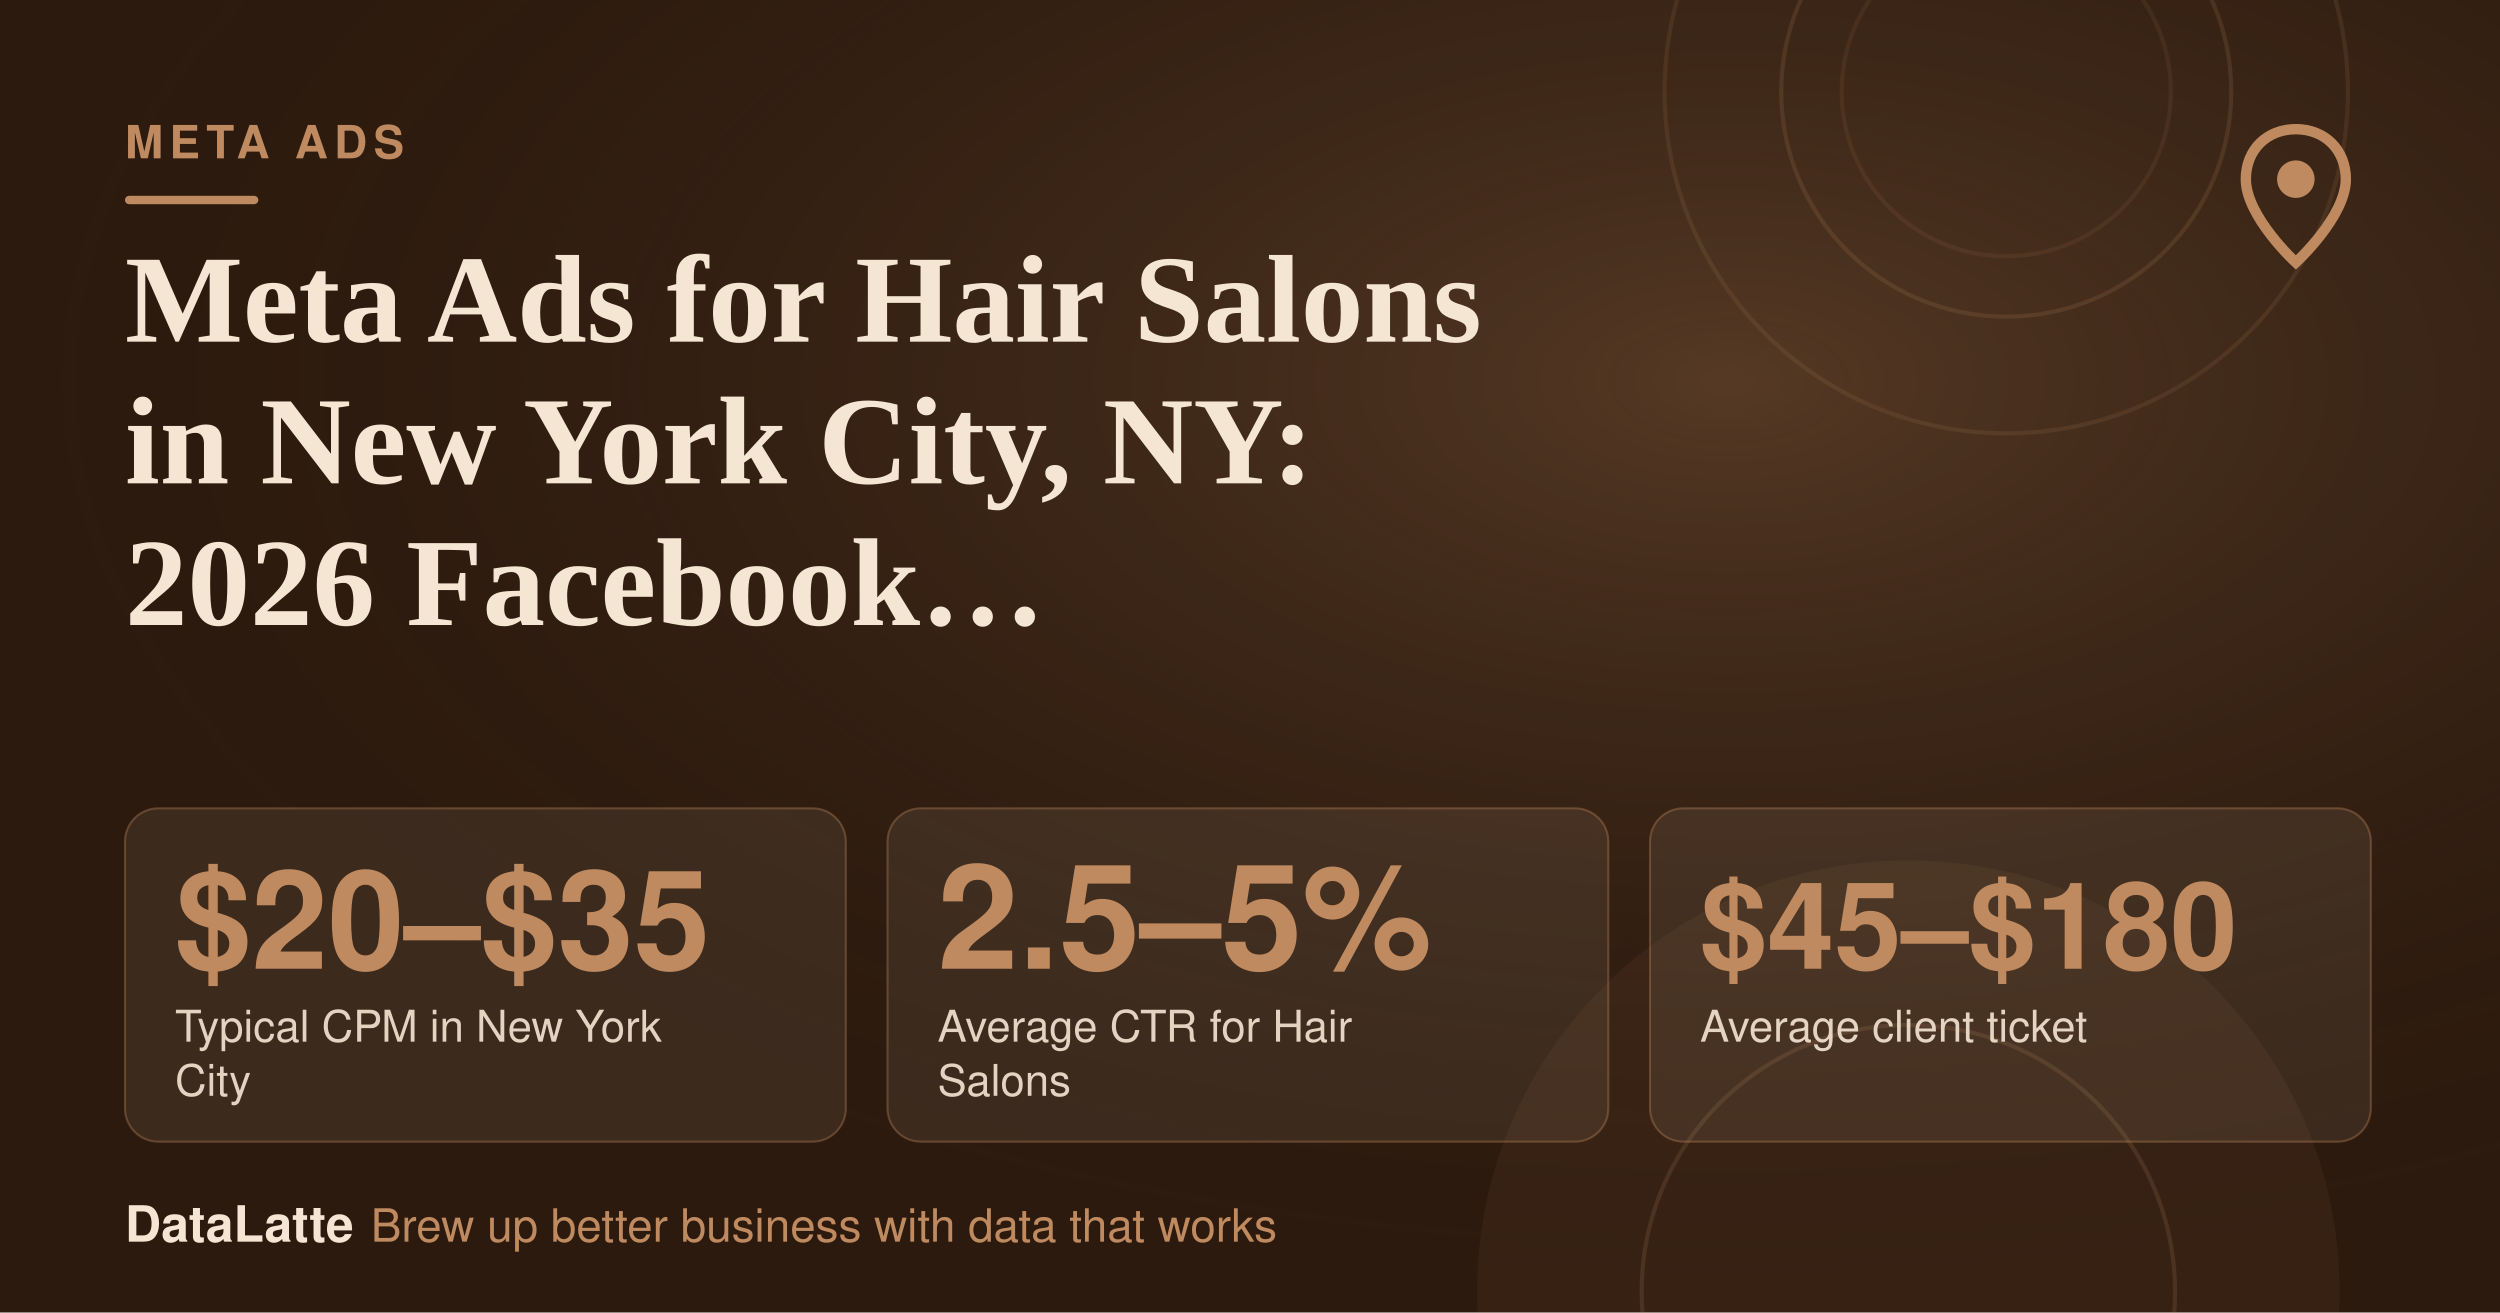
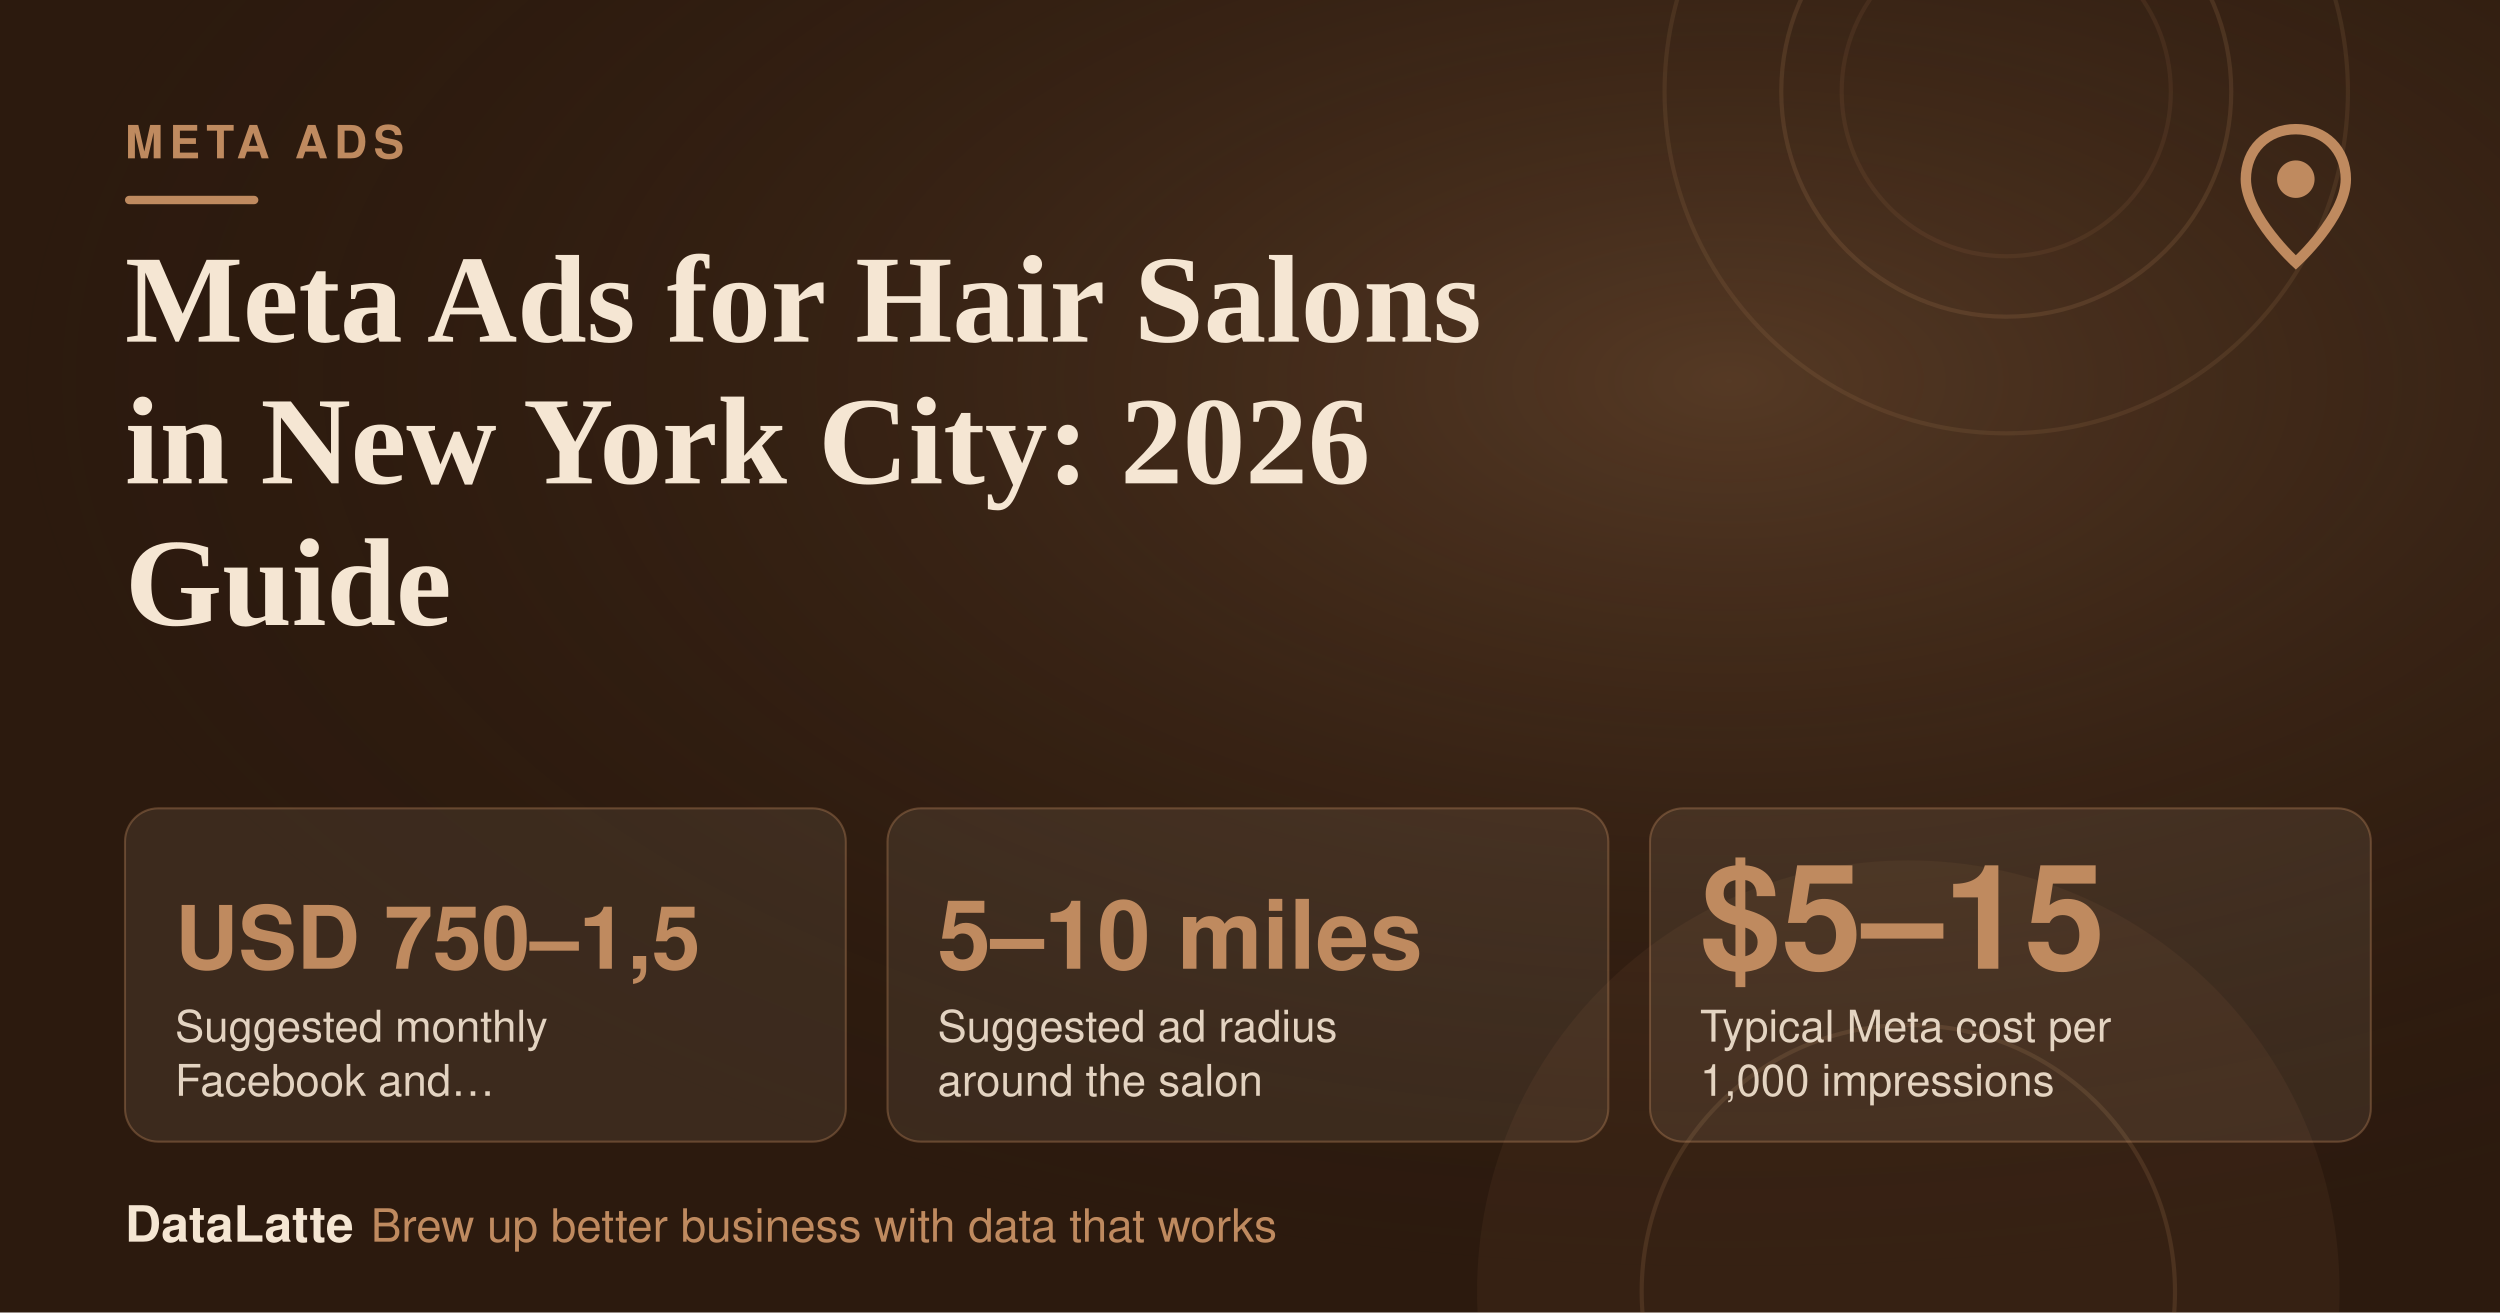
- <svg xmlns="http://www.w3.org/2000/svg" width="1200" height="630" viewBox="0 0 1200 630" role="img" aria-label="Meta Ads for Hair Salons in New York City, NY: 2026 Facebook &amp; Instagram Guide">
+ <svg xmlns="http://www.w3.org/2000/svg" width="1200" height="630" viewBox="0 0 1200 630" role="img" aria-label="Meta Ads for Hair Salons in New York City: 2026 Guide">
  <defs>
    <radialGradient id="g" cx="69%" cy="29%" r="70%">
      <stop offset="0" stop-color="#bf8a5f" stop-opacity="0.28" />
      <stop offset="1" stop-color="#2c1a0e" stop-opacity="0" />
    </radialGradient>
  </defs>
  <rect width="1200" height="630" fill="#2c1a0e" />
  <rect width="1200" height="630" fill="url(#g)" />
  <circle cx="963" cy="44" r="79" fill="none" stroke="#bf8a5f" stroke-opacity="0.10" stroke-width="2" />
  <circle cx="963" cy="44" r="108" fill="none" stroke="#bf8a5f" stroke-opacity="0.16" stroke-width="2" />
  <circle cx="963" cy="44" r="164" fill="none" stroke="#bf8a5f" stroke-opacity="0.13" stroke-width="2" />
  <circle cx="916" cy="620" r="207" fill="#bf8a5f" fill-opacity="0.07" />
  <circle cx="916" cy="620" r="128" fill="none" stroke="#bf8a5f" stroke-opacity="0.16" stroke-width="2" />
  <g transform="translate(1076 62) scale(1.0)">
    <path d="M26 0C12 0 2 10 2 24c0 18 24 40 24 40s24-22 24-40C50 10 40 0 26 0z" fill="none" stroke="#bf8a5f" stroke-width="5" />
    <circle cx="26" cy="24" r="9" fill="#bf8a5f" />
  </g>
  <text x="60" y="76" font-family="Helvetica, Arial, sans-serif" font-size="22" font-weight="700" fill="#bf8a5f" letter-spacing="3">META ADS</text>
  <rect x="60" y="94" width="64" height="4" rx="2" fill="#bf8a5f" />
  <text x="60" y="164" font-family="Georgia, 'Times New Roman', serif" font-size="60" font-weight="700" fill="#f5e6d3">Meta Ads for Hair Salons</text>
-   <text x="60" y="232" font-family="Georgia, 'Times New Roman', serif" font-size="60" font-weight="700" fill="#f5e6d3">in New York City, NY:</text>
-   <text x="60" y="300" font-family="Georgia, 'Times New Roman', serif" font-size="60" font-weight="700" fill="#f5e6d3">2026 Facebook…</text>
+   <text x="60" y="232" font-family="Georgia, 'Times New Roman', serif" font-size="60" font-weight="700" fill="#f5e6d3">in New York City: 2026</text>
+   <text x="60" y="300" font-family="Georgia, 'Times New Roman', serif" font-size="60" font-weight="700" fill="#f5e6d3">Guide</text>
  <rect x="60" y="388" width="346" height="160" rx="16" fill="#f5e6d3" fill-opacity="0.08" stroke="#bf8a5f" stroke-opacity="0.35" />
-   <text x="84" y="465" font-family="Helvetica, Arial, sans-serif" font-size="66" font-weight="800" fill="#bf8a5f">$20–$35</text>
-   <text x="84" y="500" font-family="Helvetica, Arial, sans-serif" font-size="21" fill="#f5e6d3" fill-opacity="0.9">Typical CPM in New York</text>
-   <text x="84" y="526" font-family="Helvetica, Arial, sans-serif" font-size="21" fill="#f5e6d3" fill-opacity="0.9">City</text>
+   <text x="84" y="465" font-family="Helvetica, Arial, sans-serif" font-size="42" font-weight="800" fill="#bf8a5f">USD 750–1,5</text>
+   <text x="84" y="500" font-family="Helvetica, Arial, sans-serif" font-size="21" fill="#f5e6d3" fill-opacity="0.9">Suggested monthly</text>
+   <text x="84" y="526" font-family="Helvetica, Arial, sans-serif" font-size="21" fill="#f5e6d3" fill-opacity="0.9">Facebook and…</text>
  <rect x="426" y="388" width="346" height="160" rx="16" fill="#f5e6d3" fill-opacity="0.08" stroke="#bf8a5f" stroke-opacity="0.35" />
-   <text x="450" y="465" font-family="Helvetica, Arial, sans-serif" font-size="70" font-weight="800" fill="#bf8a5f">2.5–5%</text>
-   <text x="450" y="500" font-family="Helvetica, Arial, sans-serif" font-size="21" fill="#f5e6d3" fill-opacity="0.9">Average CTR for Hair</text>
-   <text x="450" y="526" font-family="Helvetica, Arial, sans-serif" font-size="21" fill="#f5e6d3" fill-opacity="0.9">Salons</text>
+   <text x="450" y="465" font-family="Helvetica, Arial, sans-serif" font-size="46" font-weight="800" fill="#bf8a5f">5–10 miles</text>
+   <text x="450" y="500" font-family="Helvetica, Arial, sans-serif" font-size="21" fill="#f5e6d3" fill-opacity="0.9">Suggested ad radius</text>
+   <text x="450" y="526" font-family="Helvetica, Arial, sans-serif" font-size="21" fill="#f5e6d3" fill-opacity="0.9">around the salon</text>
  <rect x="792" y="388" width="346" height="160" rx="16" fill="#f5e6d3" fill-opacity="0.08" stroke="#bf8a5f" stroke-opacity="0.35" />
-   <text x="816" y="465" font-family="Helvetica, Arial, sans-serif" font-size="58" font-weight="800" fill="#bf8a5f">$45–$180</text>
-   <text x="816" y="500" font-family="Helvetica, Arial, sans-serif" font-size="21" fill="#f5e6d3" fill-opacity="0.9">Average client ticket</text>
+   <text x="816" y="465" font-family="Helvetica, Arial, sans-serif" font-size="70" font-weight="800" fill="#bf8a5f">$5–15</text>
+   <text x="816" y="500" font-family="Helvetica, Arial, sans-serif" font-size="21" fill="#f5e6d3" fill-opacity="0.9">Typical Meta cost per</text>
+   <text x="816" y="526" font-family="Helvetica, Arial, sans-serif" font-size="21" fill="#f5e6d3" fill-opacity="0.9">1,000 impressions</text>
  <text x="60" y="596" font-family="Helvetica, Arial, sans-serif" font-size="24" font-weight="700" fill="#f5e6d3">DataLatte</text>
  <text x="178" y="596" font-family="Helvetica, Arial, sans-serif" font-size="22" fill="#bf8a5f">Brew up better business with data that works</text>
</svg>
